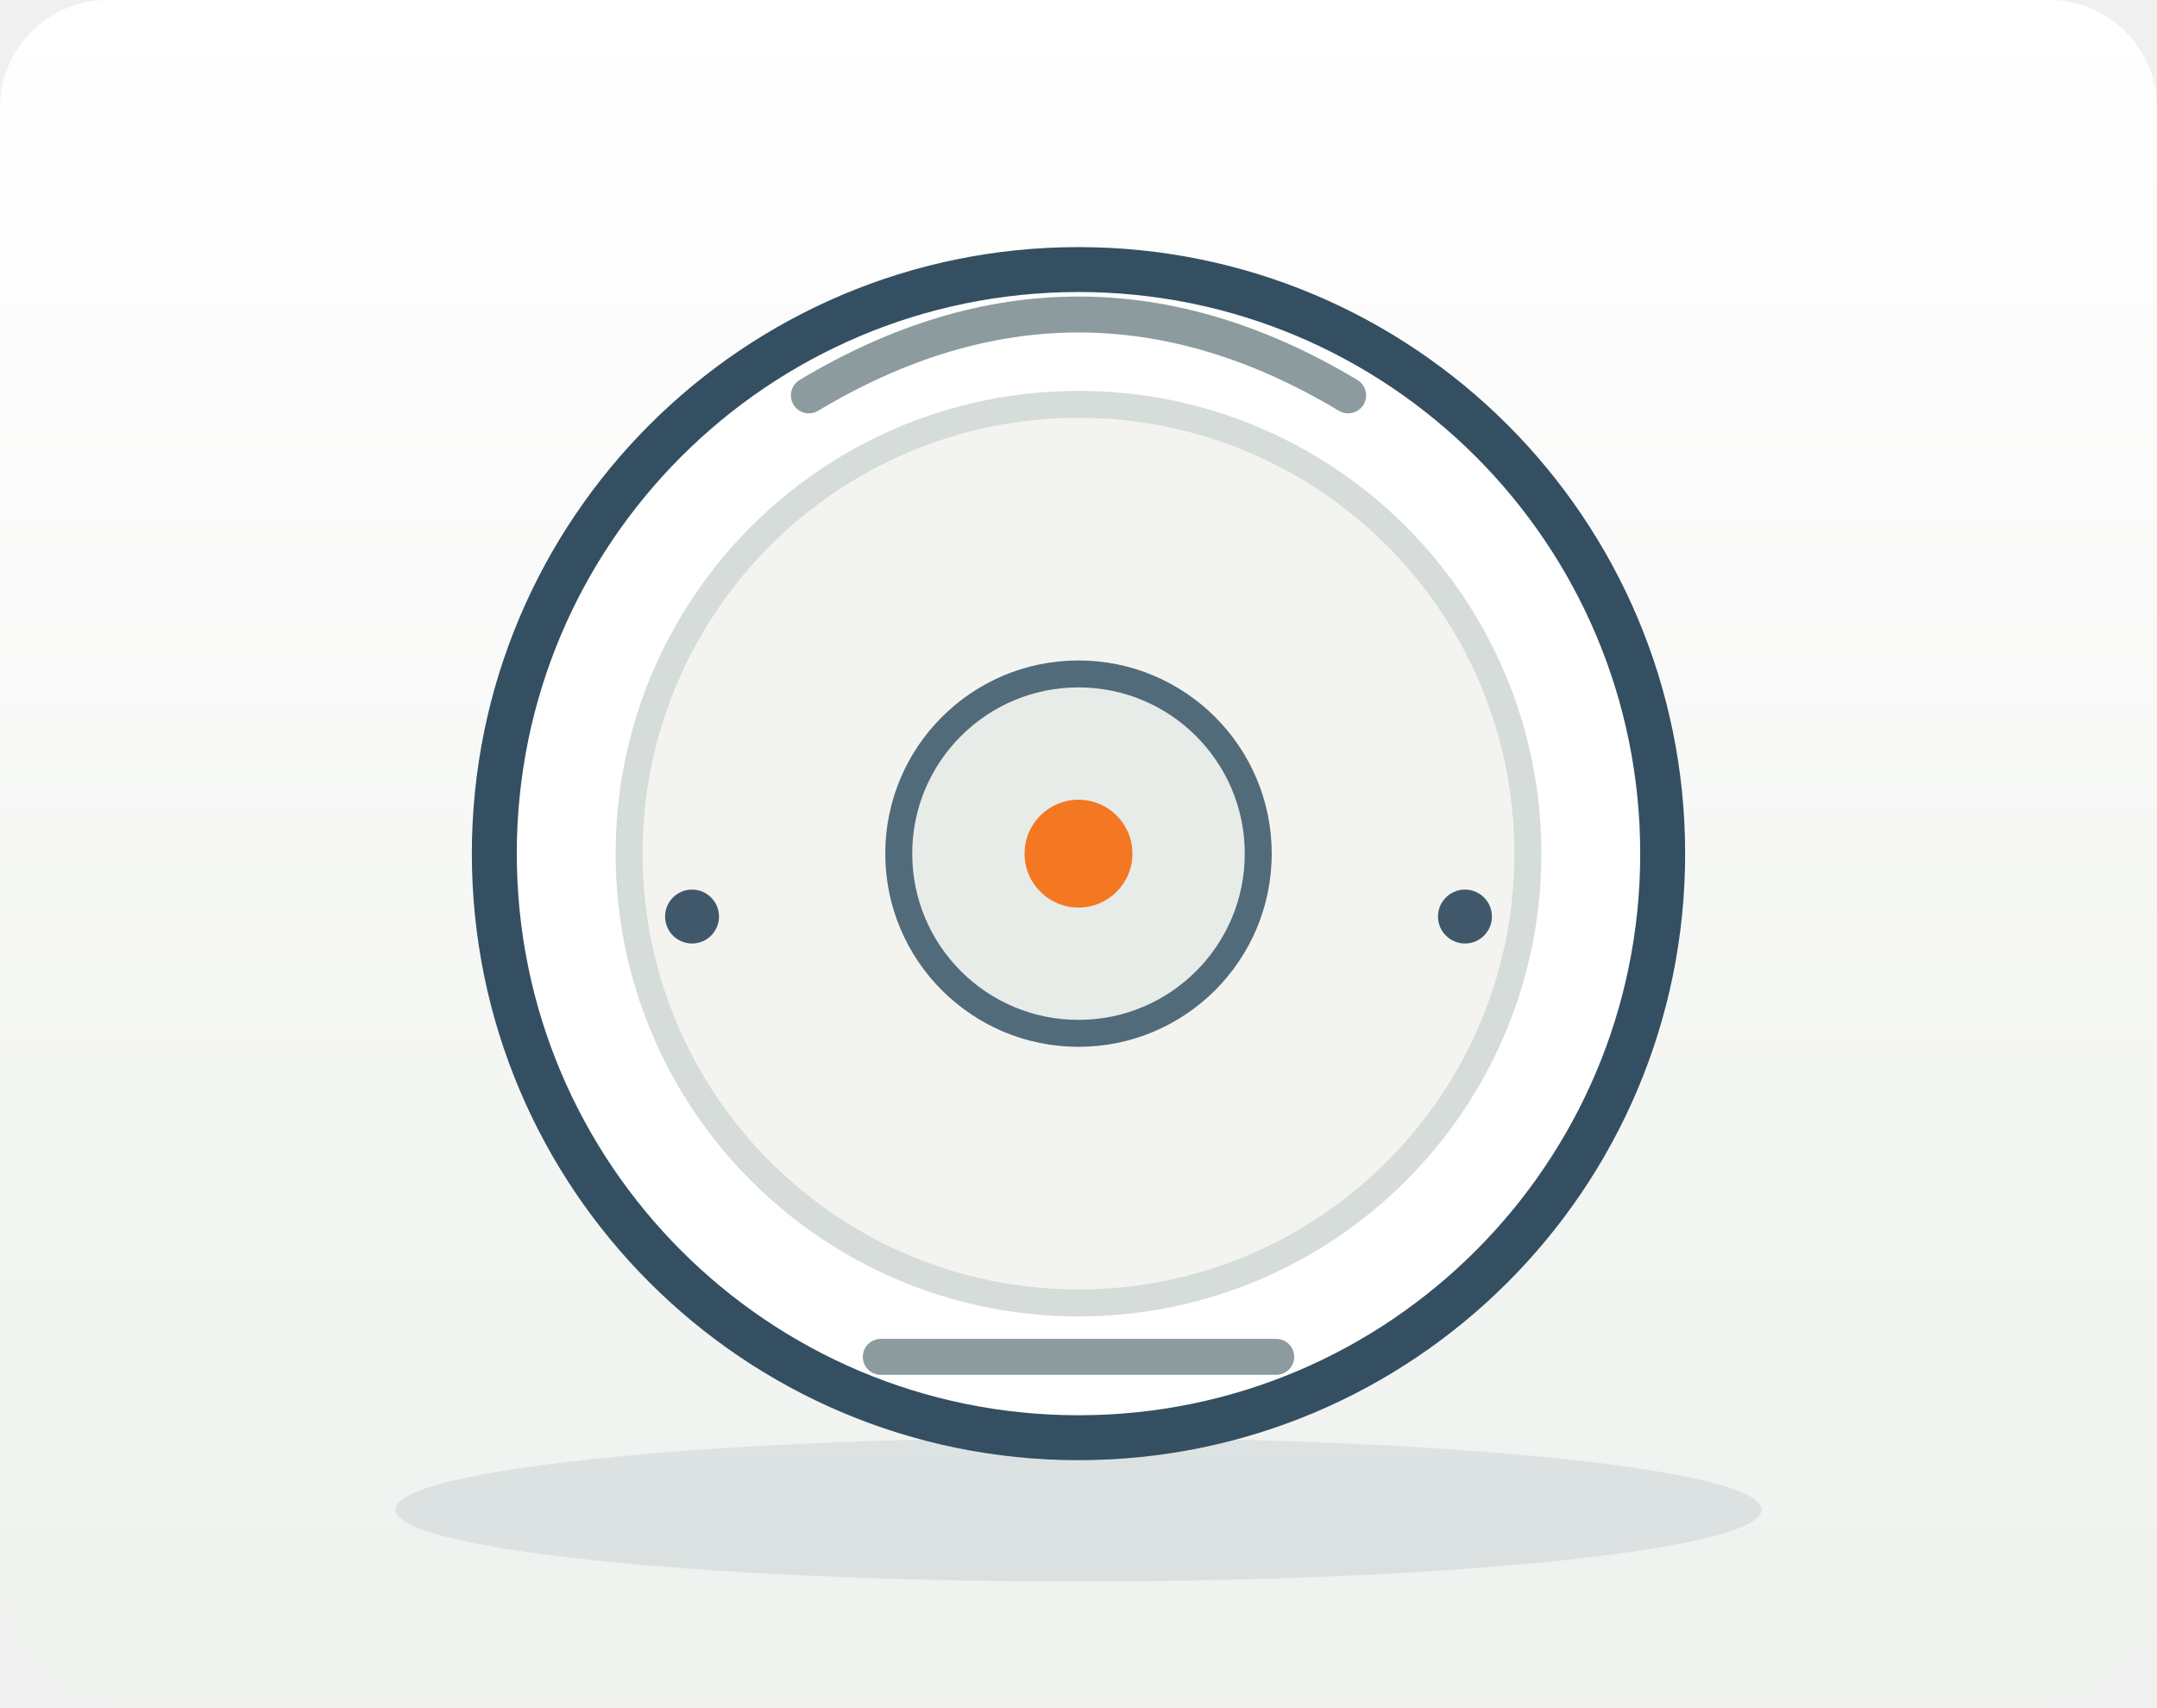
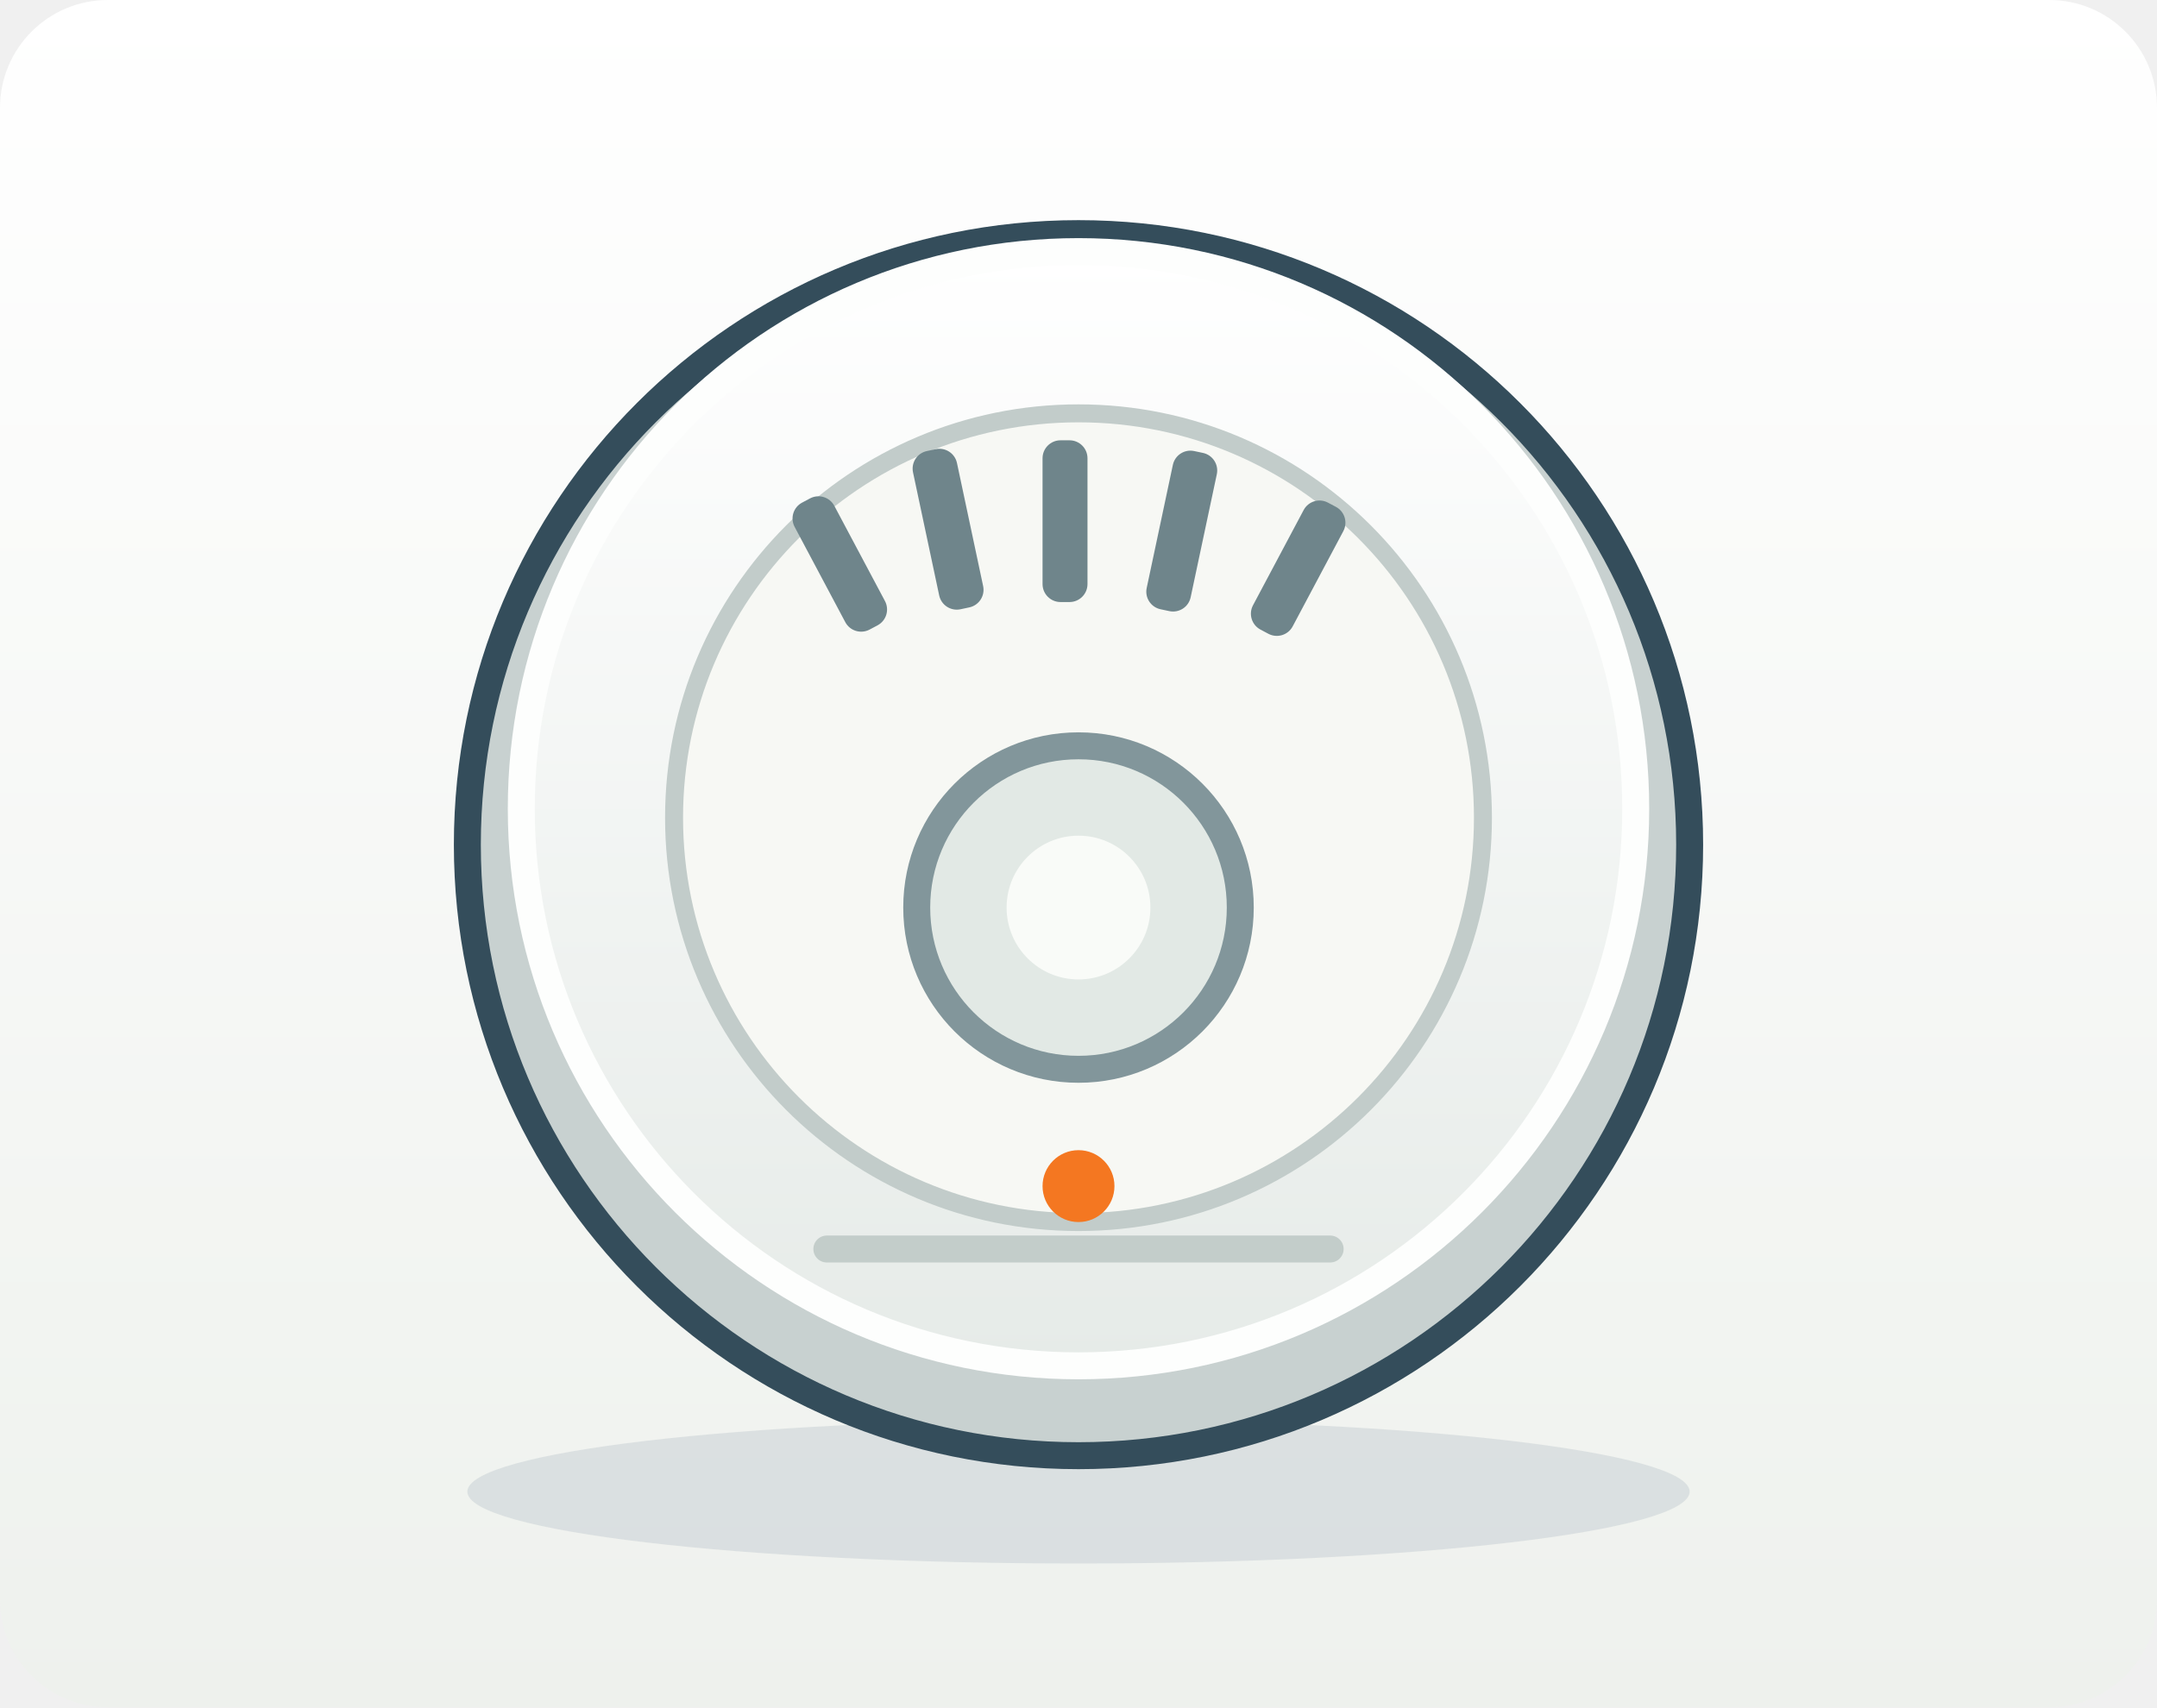
- <svg xmlns="http://www.w3.org/2000/svg" viewBox="0 0 240 190" role="img" aria-label="Illustrative drawing of an electrical product">
+ <svg xmlns="http://www.w3.org/2000/svg" viewBox="0 0 240 190" role="img" aria-label="Round interlinked smoke alarm illustration">
  <defs>
    <linearGradient id="bg" x2="0" y2="1">
      <stop stop-color="#fff" />
      <stop offset="1" stop-color="#eef1ed" />
    </linearGradient>
+     <linearGradient id="face" x2="0" y2="1">
+       <stop stop-color="#fff" />
+       <stop offset="1" stop-color="#e6ebe8" />
+     </linearGradient>
  </defs>
  <rect width="240" height="190" rx="12" fill="url(#bg)" />
-   <ellipse cx="120" cy="168" rx="76" ry="8" fill="#17365a" opacity=".09" />
-   <circle cx="120" cy="95" r="65" fill="#fff" stroke="#344f62" stroke-width="5" />
-   <circle cx="120" cy="95" r="50" fill="#f3f4f0" stroke="#d5dcda" stroke-width="3" />
-   <circle cx="120" cy="95" r="20" fill="#e7ece9" stroke="#526b7b" stroke-width="3" />
-   <circle cx="120" cy="95" r="6" fill="#f47721" />
-   <path d="M90 44q30-18 60 0M98 151h44" fill="none" stroke="#8c9b9d" stroke-width="4" stroke-linecap="round" />
-   <circle cx="77" cy="102" r="3" fill="#40586a" />
-   <circle cx="163" cy="102" r="3" fill="#40586a" />
+   <ellipse cx="120" cy="166" rx="68" ry="8" fill="#17365a" opacity=".1" />
+   <circle cx="120" cy="94" r="68" fill="#c8d1d0" stroke="#344d5b" stroke-width="3" />
+   <circle cx="120" cy="90" r="62" fill="url(#face)" stroke="#fdfefd" stroke-width="3" />
+   <circle cx="120" cy="91" r="45" fill="#f7f8f4" stroke="#c2ccca" stroke-width="2" />
+   <g fill="#6f858b">
+     <rect x="91" y="55" width="5" height="16" rx="2" transform="rotate(-28 93 63)" />
+     <rect x="103" y="50" width="5" height="18" rx="2" transform="rotate(-12 105 59)" />
+     <rect x="116" y="49" width="5" height="18" rx="2" />
+     <rect x="129" y="50" width="5" height="18" rx="2" transform="rotate(12 131 59)" />
+     <rect x="142" y="55" width="5" height="16" rx="2" transform="rotate(28 144 63)" />
+   </g>
+   <circle cx="120" cy="101" r="18" fill="#e2e9e5" stroke="#82969b" stroke-width="3" />
+   <circle cx="120" cy="101" r="8" fill="#f9fbf8" />
+   <circle cx="120" cy="132" r="4" fill="#f47721" />
+   <path d="M92 139h56" stroke="#c3cdca" stroke-width="3" stroke-linecap="round" />
</svg>
